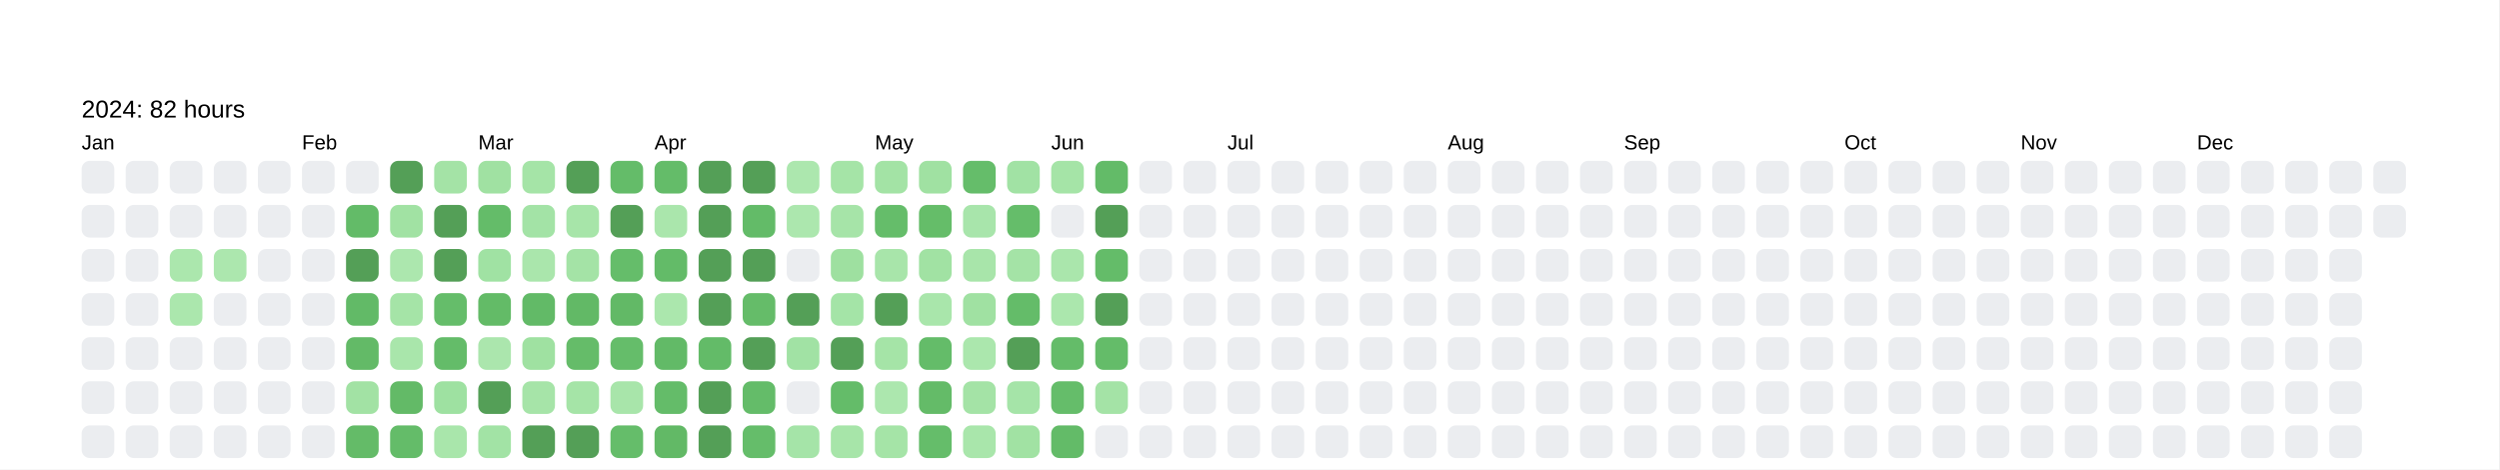
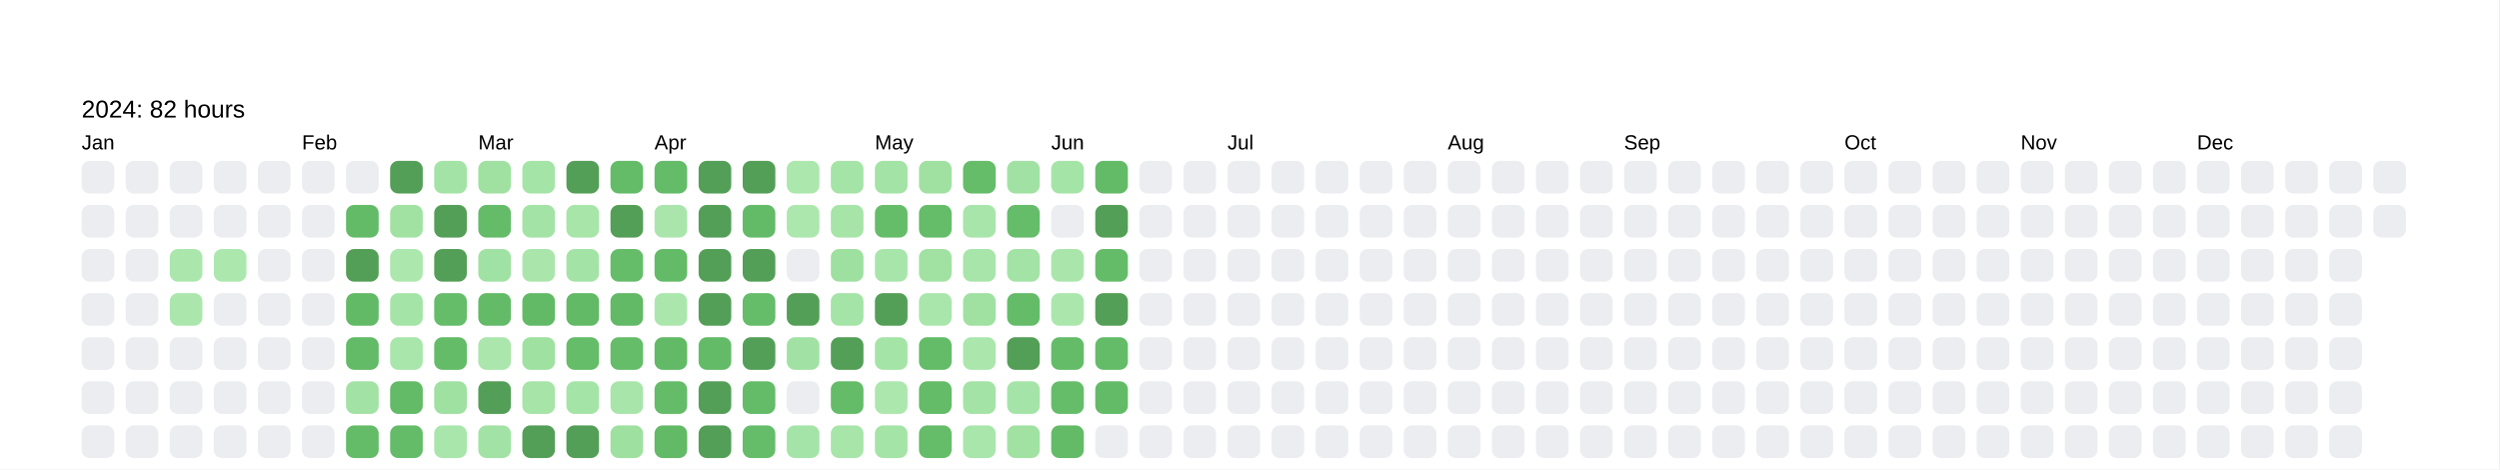
<svg xmlns="http://www.w3.org/2000/svg" baseProfile="full" height="57.5mm" version="1.1" viewBox="0,0,306.2,57.5" width="306.2mm">
  <defs />
  <rect fill="#FFFFFF" height="57.5" width="306.2" x="0" y="0" />
  <text fill="#000000" style="font-size:6px; font-family:Arial; font-weight:bold;" x="10" y="10" />
  <text fill="#000000" style="font-size:3px; font-family:Arial;" x="10" y="14.4">2024: 82 hours</text>
  <text fill="#000000" style="font-size:2.5px; font-family:Arial" x="10" y="18.3">Jan</text>
  <rect fill="#EBEDF0" height="4" rx="1" ry="1" width="4" x="10" y="19.7" />
  <rect fill="#EBEDF0" height="4" rx="1" ry="1" width="4" x="10" y="25.1" />
  <rect fill="#EBEDF0" height="4" rx="1" ry="1" width="4" x="10" y="30.5" />
  <rect fill="#EBEDF0" height="4" rx="1" ry="1" width="4" x="10" y="35.9" />
  <rect fill="#EBEDF0" height="4" rx="1" ry="1" width="4" x="10" y="41.3" />
  <rect fill="#EBEDF0" height="4" rx="1" ry="1" width="4" x="10" y="46.7" />
  <rect fill="#EBEDF0" height="4" rx="1" ry="1" width="4" x="10" y="52.1" />
  <rect fill="#EBEDF0" height="4" rx="1" ry="1" width="4" x="15.4" y="19.7" />
  <rect fill="#EBEDF0" height="4" rx="1" ry="1" width="4" x="15.4" y="25.1" />
  <rect fill="#EBEDF0" height="4" rx="1" ry="1" width="4" x="15.4" y="30.5" />
  <rect fill="#EBEDF0" height="4" rx="1" ry="1" width="4" x="15.4" y="35.9" />
  <rect fill="#EBEDF0" height="4" rx="1" ry="1" width="4" x="15.4" y="41.3" />
  <rect fill="#EBEDF0" height="4" rx="1" ry="1" width="4" x="15.4" y="46.7" />
  <rect fill="#EBEDF0" height="4" rx="1" ry="1" width="4" x="15.4" y="52.1" />
  <rect fill="#EBEDF0" height="4" rx="1" ry="1" width="4" x="20.8" y="19.7" />
  <rect fill="#EBEDF0" height="4" rx="1" ry="1" width="4" x="20.8" y="25.1" />
  <rect fill="#abe7ad" height="4" rx="1" ry="1" width="4" x="20.8" y="30.5" />
  <rect fill="#abe7ad" height="4" rx="1" ry="1" width="4" x="20.8" y="35.9" />
  <rect fill="#EBEDF0" height="4" rx="1" ry="1" width="4" x="20.8" y="41.3" />
  <rect fill="#EBEDF0" height="4" rx="1" ry="1" width="4" x="20.8" y="46.7" />
  <rect fill="#EBEDF0" height="4" rx="1" ry="1" width="4" x="20.8" y="52.1" />
  <rect fill="#EBEDF0" height="4" rx="1" ry="1" width="4" x="26.2" y="19.7" />
  <rect fill="#EBEDF0" height="4" rx="1" ry="1" width="4" x="26.2" y="25.1" />
  <rect fill="#ace7ae" height="4" rx="1" ry="1" width="4" x="26.2" y="30.5" />
  <rect fill="#EBEDF0" height="4" rx="1" ry="1" width="4" x="26.2" y="35.9" />
  <rect fill="#EBEDF0" height="4" rx="1" ry="1" width="4" x="26.2" y="41.3" />
  <rect fill="#EBEDF0" height="4" rx="1" ry="1" width="4" x="26.2" y="46.7" />
  <rect fill="#EBEDF0" height="4" rx="1" ry="1" width="4" x="26.2" y="52.1" />
  <rect fill="#EBEDF0" height="4" rx="1" ry="1" width="4" x="31.6" y="19.7" />
  <rect fill="#EBEDF0" height="4" rx="1" ry="1" width="4" x="31.6" y="25.1" />
  <rect fill="#EBEDF0" height="4" rx="1" ry="1" width="4" x="31.6" y="30.5" />
  <rect fill="#EBEDF0" height="4" rx="1" ry="1" width="4" x="31.6" y="35.9" />
  <rect fill="#EBEDF0" height="4" rx="1" ry="1" width="4" x="31.6" y="41.3" />
  <rect fill="#EBEDF0" height="4" rx="1" ry="1" width="4" x="31.6" y="46.7" />
  <rect fill="#EBEDF0" height="4" rx="1" ry="1" width="4" x="31.6" y="52.1" />
  <text fill="#000000" style="font-size:2.5px; font-family:Arial" x="37.0" y="18.3">Feb</text>
  <rect fill="#EBEDF0" height="4" rx="1" ry="1" width="4" x="37.0" y="19.7" />
  <rect fill="#EBEDF0" height="4" rx="1" ry="1" width="4" x="37.0" y="25.1" />
  <rect fill="#EBEDF0" height="4" rx="1" ry="1" width="4" x="37.0" y="30.5" />
  <rect fill="#EBEDF0" height="4" rx="1" ry="1" width="4" x="37.0" y="35.9" />
  <rect fill="#EBEDF0" height="4" rx="1" ry="1" width="4" x="37.0" y="41.3" />
  <rect fill="#EBEDF0" height="4" rx="1" ry="1" width="4" x="37.0" y="46.7" />
  <rect fill="#EBEDF0" height="4" rx="1" ry="1" width="4" x="37.0" y="52.1" />
  <rect fill="#EBEDF0" height="4" rx="1" ry="1" width="4" x="42.4" y="19.7" />
  <rect fill="#63bb68" height="4" rx="1" ry="1" width="4" x="42.4" y="25.1" />
  <rect fill="#549F57" height="4" rx="1" ry="1" width="4" x="42.4" y="30.5" />
  <rect fill="#62ba67" height="4" rx="1" ry="1" width="4" x="42.4" y="35.9" />
  <rect fill="#63ba67" height="4" rx="1" ry="1" width="4" x="42.4" y="41.3" />
  <rect fill="#a2e2a4" height="4" rx="1" ry="1" width="4" x="42.4" y="46.7" />
  <rect fill="#64bb68" height="4" rx="1" ry="1" width="4" x="42.4" y="52.1" />
  <rect fill="#549F57" height="4" rx="1" ry="1" width="4" x="47.8" y="19.7" />
  <rect fill="#a1e2a3" height="4" rx="1" ry="1" width="4" x="47.8" y="25.1" />
  <rect fill="#ace7ae" height="4" rx="1" ry="1" width="4" x="47.8" y="30.5" />
  <rect fill="#a5e4a7" height="4" rx="1" ry="1" width="4" x="47.8" y="35.9" />
  <rect fill="#a9e6ab" height="4" rx="1" ry="1" width="4" x="47.8" y="41.3" />
  <rect fill="#63ba67" height="4" rx="1" ry="1" width="4" x="47.8" y="46.7" />
  <rect fill="#64bc69" height="4" rx="1" ry="1" width="4" x="47.8" y="52.1" />
  <rect fill="#a4e3a6" height="4" rx="1" ry="1" width="4" x="53.2" y="19.7" />
  <rect fill="#549F57" height="4" rx="1" ry="1" width="4" x="53.2" y="25.1" />
  <rect fill="#549F57" height="4" rx="1" ry="1" width="4" x="53.2" y="30.5" />
  <rect fill="#65bd6a" height="4" rx="1" ry="1" width="4" x="53.2" y="35.9" />
  <rect fill="#64bc69" height="4" rx="1" ry="1" width="4" x="53.2" y="41.3" />
  <rect fill="#9ee1a1" height="4" rx="1" ry="1" width="4" x="53.2" y="46.7" />
  <rect fill="#a9e6ab" height="4" rx="1" ry="1" width="4" x="53.2" y="52.1" />
  <text fill="#000000" style="font-size:2.5px; font-family:Arial" x="58.6" y="18.3">Mar</text>
  <rect fill="#a0e1a2" height="4" rx="1" ry="1" width="4" x="58.6" y="19.7" />
  <rect fill="#64bc69" height="4" rx="1" ry="1" width="4" x="58.6" y="25.1" />
  <rect fill="#a0e2a3" height="4" rx="1" ry="1" width="4" x="58.6" y="30.5" />
  <rect fill="#63bb67" height="4" rx="1" ry="1" width="4" x="58.6" y="35.9" />
  <rect fill="#abe6ad" height="4" rx="1" ry="1" width="4" x="58.6" y="41.3" />
  <rect fill="#549F57" height="4" rx="1" ry="1" width="4" x="58.6" y="46.7" />
  <rect fill="#a2e3a5" height="4" rx="1" ry="1" width="4" x="58.6" y="52.1" />
  <rect fill="#a5e4a7" height="4" rx="1" ry="1" width="4" x="64" y="19.7" />
  <rect fill="#a3e3a6" height="4" rx="1" ry="1" width="4" x="64" y="25.1" />
  <rect fill="#aae6ac" height="4" rx="1" ry="1" width="4" x="64" y="30.5" />
  <rect fill="#62ba67" height="4" rx="1" ry="1" width="4" x="64" y="35.9" />
  <rect fill="#9fe1a1" height="4" rx="1" ry="1" width="4" x="64" y="41.3" />
  <rect fill="#a6e4a8" height="4" rx="1" ry="1" width="4" x="64" y="46.7" />
  <rect fill="#549F57" height="4" rx="1" ry="1" width="4" x="64" y="52.1" />
  <rect fill="#549F57" height="4" rx="1" ry="1" width="4" x="69.4" y="19.7" />
  <rect fill="#a7e5a9" height="4" rx="1" ry="1" width="4" x="69.4" y="25.1" />
  <rect fill="#a4e3a6" height="4" rx="1" ry="1" width="4" x="69.4" y="30.5" />
  <rect fill="#62b966" height="4" rx="1" ry="1" width="4" x="69.4" y="35.9" />
  <rect fill="#65bc69" height="4" rx="1" ry="1" width="4" x="69.4" y="41.3" />
  <rect fill="#a5e4a7" height="4" rx="1" ry="1" width="4" x="69.4" y="46.7" />
  <rect fill="#549F57" height="4" rx="1" ry="1" width="4" x="69.4" y="52.1" />
  <rect fill="#64bc69" height="4" rx="1" ry="1" width="4" x="74.8" y="19.7" />
  <rect fill="#549F57" height="4" rx="1" ry="1" width="4" x="74.8" y="25.1" />
  <rect fill="#65bd6a" height="4" rx="1" ry="1" width="4" x="74.8" y="30.5" />
  <rect fill="#62b966" height="4" rx="1" ry="1" width="4" x="74.8" y="35.9" />
  <rect fill="#65bd6a" height="4" rx="1" ry="1" width="4" x="74.8" y="41.3" />
  <rect fill="#a8e5aa" height="4" rx="1" ry="1" width="4" x="74.8" y="46.7" />
-   <rect fill="#65bd6a" height="4" rx="1" ry="1" width="4" x="74.8" y="52.1" />
+   <rect fill="#9ee0a0" height="4" rx="1" ry="1" width="4" x="74.8" y="52.1" />
  <text fill="#000000" style="font-size:2.5px; font-family:Arial" x="80.2" y="18.3">Apr</text>
  <rect fill="#64bc69" height="4" rx="1" ry="1" width="4" x="80.2" y="19.7" />
  <rect fill="#aae6ac" height="4" rx="1" ry="1" width="4" x="80.2" y="25.1" />
  <rect fill="#63bb68" height="4" rx="1" ry="1" width="4" x="80.2" y="30.5" />
  <rect fill="#abe7ad" height="4" rx="1" ry="1" width="4" x="80.2" y="35.9" />
  <rect fill="#62ba67" height="4" rx="1" ry="1" width="4" x="80.2" y="41.3" />
  <rect fill="#64bc69" height="4" rx="1" ry="1" width="4" x="80.2" y="46.7" />
  <rect fill="#62b966" height="4" rx="1" ry="1" width="4" x="80.2" y="52.1" />
  <rect fill="#549F57" height="4" rx="1" ry="1" width="4" x="85.6" y="19.7" />
  <rect fill="#549F57" height="4" rx="1" ry="1" width="4" x="85.6" y="25.1" />
  <rect fill="#549F57" height="4" rx="1" ry="1" width="4" x="85.6" y="30.5" />
  <rect fill="#549F57" height="4" rx="1" ry="1" width="4" x="85.6" y="35.9" />
  <rect fill="#63bb68" height="4" rx="1" ry="1" width="4" x="85.6" y="41.3" />
  <rect fill="#549F57" height="4" rx="1" ry="1" width="4" x="85.6" y="46.7" />
  <rect fill="#549F57" height="4" rx="1" ry="1" width="4" x="85.6" y="52.1" />
  <rect fill="#549F57" height="4" rx="1" ry="1" width="4" x="91" y="19.7" />
  <rect fill="#63bb68" height="4" rx="1" ry="1" width="4" x="91" y="25.1" />
  <rect fill="#549F57" height="4" rx="1" ry="1" width="4" x="91" y="30.5" />
  <rect fill="#65bc69" height="4" rx="1" ry="1" width="4" x="91" y="35.9" />
  <rect fill="#549F57" height="4" rx="1" ry="1" width="4" x="91" y="41.3" />
  <rect fill="#64bc69" height="4" rx="1" ry="1" width="4" x="91" y="46.7" />
  <rect fill="#65bd6a" height="4" rx="1" ry="1" width="4" x="91" y="52.1" />
  <rect fill="#ace7ae" height="4" rx="1" ry="1" width="4" x="96.4" y="19.7" />
  <rect fill="#ace7ae" height="4" rx="1" ry="1" width="4" x="96.4" y="25.1" />
  <rect fill="#EBEDF0" height="4" rx="1" ry="1" width="4" x="96.4" y="30.5" />
  <rect fill="#549F57" height="4" rx="1" ry="1" width="4" x="96.4" y="35.9" />
  <rect fill="#a1e2a4" height="4" rx="1" ry="1" width="4" x="96.4" y="41.3" />
  <rect fill="#EBEDF0" height="4" rx="1" ry="1" width="4" x="96.4" y="46.7" />
  <rect fill="#a5e4a8" height="4" rx="1" ry="1" width="4" x="96.4" y="52.1" />
  <rect fill="#a5e4a7" height="4" rx="1" ry="1" width="4" x="101.8" y="19.7" />
  <rect fill="#a6e4a8" height="4" rx="1" ry="1" width="4" x="101.8" y="25.1" />
  <rect fill="#9ee0a0" height="4" rx="1" ry="1" width="4" x="101.8" y="30.5" />
  <rect fill="#a4e4a7" height="4" rx="1" ry="1" width="4" x="101.8" y="35.9" />
  <rect fill="#549F57" height="4" rx="1" ry="1" width="4" x="101.8" y="41.3" />
  <rect fill="#64bc69" height="4" rx="1" ry="1" width="4" x="101.8" y="46.7" />
  <rect fill="#a7e5a9" height="4" rx="1" ry="1" width="4" x="101.8" y="52.1" />
  <text fill="#000000" style="font-size:2.5px; font-family:Arial" x="107.2" y="18.3">May</text>
  <rect fill="#a3e3a5" height="4" rx="1" ry="1" width="4" x="107.2" y="19.7" />
  <rect fill="#65bd6a" height="4" rx="1" ry="1" width="4" x="107.2" y="25.1" />
  <rect fill="#a8e5aa" height="4" rx="1" ry="1" width="4" x="107.2" y="30.5" />
  <rect fill="#549F57" height="4" rx="1" ry="1" width="4" x="107.2" y="35.9" />
  <rect fill="#a5e4a7" height="4" rx="1" ry="1" width="4" x="107.2" y="41.3" />
  <rect fill="#ace7ae" height="4" rx="1" ry="1" width="4" x="107.2" y="46.7" />
  <rect fill="#a5e4a7" height="4" rx="1" ry="1" width="4" x="107.2" y="52.1" />
  <rect fill="#a0e1a2" height="4" rx="1" ry="1" width="4" x="112.6" y="19.7" />
  <rect fill="#65bd69" height="4" rx="1" ry="1" width="4" x="112.6" y="25.1" />
  <rect fill="#a1e2a3" height="4" rx="1" ry="1" width="4" x="112.6" y="30.5" />
  <rect fill="#a9e6ab" height="4" rx="1" ry="1" width="4" x="112.6" y="35.9" />
  <rect fill="#64bc69" height="4" rx="1" ry="1" width="4" x="112.6" y="41.3" />
  <rect fill="#64bb68" height="4" rx="1" ry="1" width="4" x="112.6" y="46.7" />
  <rect fill="#65bd6a" height="4" rx="1" ry="1" width="4" x="112.6" y="52.1" />
  <rect fill="#65bd6a" height="4" rx="1" ry="1" width="4" x="118" y="19.7" />
  <rect fill="#a8e5ab" height="4" rx="1" ry="1" width="4" x="118" y="25.1" />
  <rect fill="#a8e5aa" height="4" rx="1" ry="1" width="4" x="118" y="30.5" />
  <rect fill="#a0e1a2" height="4" rx="1" ry="1" width="4" x="118" y="35.9" />
  <rect fill="#abe7ad" height="4" rx="1" ry="1" width="4" x="118" y="41.3" />
  <rect fill="#a4e3a6" height="4" rx="1" ry="1" width="4" x="118" y="46.7" />
  <rect fill="#a9e6ab" height="4" rx="1" ry="1" width="4" x="118" y="52.1" />
  <rect fill="#a1e2a4" height="4" rx="1" ry="1" width="4" x="123.4" y="19.7" />
  <rect fill="#65bd6a" height="4" rx="1" ry="1" width="4" x="123.4" y="25.1" />
  <rect fill="#a4e3a6" height="4" rx="1" ry="1" width="4" x="123.4" y="30.5" />
  <rect fill="#64bc69" height="4" rx="1" ry="1" width="4" x="123.4" y="35.9" />
  <rect fill="#549F57" height="4" rx="1" ry="1" width="4" x="123.4" y="41.3" />
  <rect fill="#a5e4a8" height="4" rx="1" ry="1" width="4" x="123.4" y="46.7" />
  <rect fill="#a1e2a3" height="4" rx="1" ry="1" width="4" x="123.4" y="52.1" />
  <text fill="#000000" style="font-size:2.5px; font-family:Arial" x="128.8" y="18.3">Jun</text>
  <rect fill="#a5e4a7" height="4" rx="1" ry="1" width="4" x="128.8" y="19.7" />
  <rect fill="#EBEDF0" height="4" rx="1" ry="1" width="4" x="128.8" y="25.1" />
  <rect fill="#aae6ac" height="4" rx="1" ry="1" width="4" x="128.8" y="30.5" />
  <rect fill="#abe7ad" height="4" rx="1" ry="1" width="4" x="128.8" y="35.9" />
  <rect fill="#64bc69" height="4" rx="1" ry="1" width="4" x="128.8" y="41.3" />
  <rect fill="#65bd6a" height="4" rx="1" ry="1" width="4" x="128.8" y="46.7" />
  <rect fill="#63bb68" height="4" rx="1" ry="1" width="4" x="128.8" y="52.1" />
  <rect fill="#63bb68" height="4" rx="1" ry="1" width="4" x="134.2" y="19.7" />
  <rect fill="#549F57" height="4" rx="1" ry="1" width="4" x="134.2" y="25.1" />
  <rect fill="#64bc69" height="4" rx="1" ry="1" width="4" x="134.2" y="30.5" />
  <rect fill="#549F57" height="4" rx="1" ry="1" width="4" x="134.2" y="35.9" />
  <rect fill="#64bc69" height="4" rx="1" ry="1" width="4" x="134.2" y="41.3" />
-   <rect fill="#a4e3a6" height="4" rx="1" ry="1" width="4" x="134.2" y="46.7" />
+   <rect fill="#63bb68" height="4" rx="1" ry="1" width="4" x="134.2" y="46.7" />
  <rect fill="#EBEDF0" height="4" rx="1" ry="1" width="4" x="134.2" y="52.1" />
  <rect fill="#EBEDF0" height="4" rx="1" ry="1" width="4" x="139.6" y="19.7" />
  <rect fill="#EBEDF0" height="4" rx="1" ry="1" width="4" x="139.6" y="25.1" />
  <rect fill="#EBEDF0" height="4" rx="1" ry="1" width="4" x="139.6" y="30.5" />
  <rect fill="#EBEDF0" height="4" rx="1" ry="1" width="4" x="139.6" y="35.9" />
  <rect fill="#EBEDF0" height="4" rx="1" ry="1" width="4" x="139.6" y="41.3" />
  <rect fill="#EBEDF0" height="4" rx="1" ry="1" width="4" x="139.6" y="46.7" />
  <rect fill="#EBEDF0" height="4" rx="1" ry="1" width="4" x="139.6" y="52.1" />
  <rect fill="#EBEDF0" height="4" rx="1" ry="1" width="4" x="145" y="19.7" />
  <rect fill="#EBEDF0" height="4" rx="1" ry="1" width="4" x="145" y="25.1" />
  <rect fill="#EBEDF0" height="4" rx="1" ry="1" width="4" x="145" y="30.5" />
  <rect fill="#EBEDF0" height="4" rx="1" ry="1" width="4" x="145" y="35.9" />
  <rect fill="#EBEDF0" height="4" rx="1" ry="1" width="4" x="145" y="41.3" />
  <rect fill="#EBEDF0" height="4" rx="1" ry="1" width="4" x="145" y="46.7" />
  <rect fill="#EBEDF0" height="4" rx="1" ry="1" width="4" x="145" y="52.1" />
  <text fill="#000000" style="font-size:2.5px; font-family:Arial" x="150.4" y="18.3">Jul</text>
  <rect fill="#EBEDF0" height="4" rx="1" ry="1" width="4" x="150.4" y="19.7" />
  <rect fill="#EBEDF0" height="4" rx="1" ry="1" width="4" x="150.4" y="25.1" />
  <rect fill="#EBEDF0" height="4" rx="1" ry="1" width="4" x="150.4" y="30.5" />
  <rect fill="#EBEDF0" height="4" rx="1" ry="1" width="4" x="150.4" y="35.9" />
  <rect fill="#EBEDF0" height="4" rx="1" ry="1" width="4" x="150.4" y="41.3" />
  <rect fill="#EBEDF0" height="4" rx="1" ry="1" width="4" x="150.4" y="46.7" />
  <rect fill="#EBEDF0" height="4" rx="1" ry="1" width="4" x="150.4" y="52.1" />
  <rect fill="#EBEDF0" height="4" rx="1" ry="1" width="4" x="155.8" y="19.7" />
  <rect fill="#EBEDF0" height="4" rx="1" ry="1" width="4" x="155.8" y="25.1" />
  <rect fill="#EBEDF0" height="4" rx="1" ry="1" width="4" x="155.8" y="30.5" />
  <rect fill="#EBEDF0" height="4" rx="1" ry="1" width="4" x="155.8" y="35.9" />
  <rect fill="#EBEDF0" height="4" rx="1" ry="1" width="4" x="155.8" y="41.3" />
  <rect fill="#EBEDF0" height="4" rx="1" ry="1" width="4" x="155.8" y="46.7" />
  <rect fill="#EBEDF0" height="4" rx="1" ry="1" width="4" x="155.8" y="52.1" />
  <rect fill="#EBEDF0" height="4" rx="1" ry="1" width="4" x="161.2" y="19.7" />
  <rect fill="#EBEDF0" height="4" rx="1" ry="1" width="4" x="161.2" y="25.1" />
  <rect fill="#EBEDF0" height="4" rx="1" ry="1" width="4" x="161.2" y="30.5" />
  <rect fill="#EBEDF0" height="4" rx="1" ry="1" width="4" x="161.2" y="35.9" />
  <rect fill="#EBEDF0" height="4" rx="1" ry="1" width="4" x="161.2" y="41.3" />
  <rect fill="#EBEDF0" height="4" rx="1" ry="1" width="4" x="161.2" y="46.7" />
  <rect fill="#EBEDF0" height="4" rx="1" ry="1" width="4" x="161.2" y="52.1" />
  <rect fill="#EBEDF0" height="4" rx="1" ry="1" width="4" x="166.6" y="19.7" />
  <rect fill="#EBEDF0" height="4" rx="1" ry="1" width="4" x="166.6" y="25.1" />
  <rect fill="#EBEDF0" height="4" rx="1" ry="1" width="4" x="166.6" y="30.5" />
  <rect fill="#EBEDF0" height="4" rx="1" ry="1" width="4" x="166.6" y="35.9" />
  <rect fill="#EBEDF0" height="4" rx="1" ry="1" width="4" x="166.6" y="41.3" />
  <rect fill="#EBEDF0" height="4" rx="1" ry="1" width="4" x="166.6" y="46.7" />
  <rect fill="#EBEDF0" height="4" rx="1" ry="1" width="4" x="166.6" y="52.1" />
  <rect fill="#EBEDF0" height="4" rx="1" ry="1" width="4" x="172" y="19.7" />
  <rect fill="#EBEDF0" height="4" rx="1" ry="1" width="4" x="172" y="25.1" />
  <rect fill="#EBEDF0" height="4" rx="1" ry="1" width="4" x="172" y="30.5" />
  <rect fill="#EBEDF0" height="4" rx="1" ry="1" width="4" x="172" y="35.9" />
  <rect fill="#EBEDF0" height="4" rx="1" ry="1" width="4" x="172" y="41.3" />
  <rect fill="#EBEDF0" height="4" rx="1" ry="1" width="4" x="172" y="46.7" />
  <rect fill="#EBEDF0" height="4" rx="1" ry="1" width="4" x="172" y="52.1" />
  <text fill="#000000" style="font-size:2.5px; font-family:Arial" x="177.4" y="18.3">Aug</text>
  <rect fill="#EBEDF0" height="4" rx="1" ry="1" width="4" x="177.4" y="19.7" />
  <rect fill="#EBEDF0" height="4" rx="1" ry="1" width="4" x="177.4" y="25.1" />
  <rect fill="#EBEDF0" height="4" rx="1" ry="1" width="4" x="177.4" y="30.5" />
  <rect fill="#EBEDF0" height="4" rx="1" ry="1" width="4" x="177.4" y="35.9" />
  <rect fill="#EBEDF0" height="4" rx="1" ry="1" width="4" x="177.4" y="41.3" />
  <rect fill="#EBEDF0" height="4" rx="1" ry="1" width="4" x="177.4" y="46.7" />
  <rect fill="#EBEDF0" height="4" rx="1" ry="1" width="4" x="177.4" y="52.1" />
  <rect fill="#EBEDF0" height="4" rx="1" ry="1" width="4" x="182.8" y="19.7" />
  <rect fill="#EBEDF0" height="4" rx="1" ry="1" width="4" x="182.8" y="25.1" />
  <rect fill="#EBEDF0" height="4" rx="1" ry="1" width="4" x="182.8" y="30.5" />
  <rect fill="#EBEDF0" height="4" rx="1" ry="1" width="4" x="182.8" y="35.9" />
  <rect fill="#EBEDF0" height="4" rx="1" ry="1" width="4" x="182.8" y="41.3" />
  <rect fill="#EBEDF0" height="4" rx="1" ry="1" width="4" x="182.8" y="46.7" />
  <rect fill="#EBEDF0" height="4" rx="1" ry="1" width="4" x="182.8" y="52.1" />
  <rect fill="#EBEDF0" height="4" rx="1" ry="1" width="4" x="188.2" y="19.7" />
  <rect fill="#EBEDF0" height="4" rx="1" ry="1" width="4" x="188.2" y="25.1" />
  <rect fill="#EBEDF0" height="4" rx="1" ry="1" width="4" x="188.2" y="30.5" />
  <rect fill="#EBEDF0" height="4" rx="1" ry="1" width="4" x="188.2" y="35.9" />
  <rect fill="#EBEDF0" height="4" rx="1" ry="1" width="4" x="188.2" y="41.3" />
  <rect fill="#EBEDF0" height="4" rx="1" ry="1" width="4" x="188.2" y="46.7" />
  <rect fill="#EBEDF0" height="4" rx="1" ry="1" width="4" x="188.2" y="52.1" />
  <rect fill="#EBEDF0" height="4" rx="1" ry="1" width="4" x="193.6" y="19.7" />
  <rect fill="#EBEDF0" height="4" rx="1" ry="1" width="4" x="193.6" y="25.1" />
  <rect fill="#EBEDF0" height="4" rx="1" ry="1" width="4" x="193.6" y="30.5" />
  <rect fill="#EBEDF0" height="4" rx="1" ry="1" width="4" x="193.6" y="35.9" />
  <rect fill="#EBEDF0" height="4" rx="1" ry="1" width="4" x="193.6" y="41.3" />
  <rect fill="#EBEDF0" height="4" rx="1" ry="1" width="4" x="193.6" y="46.7" />
  <rect fill="#EBEDF0" height="4" rx="1" ry="1" width="4" x="193.6" y="52.1" />
  <text fill="#000000" style="font-size:2.5px; font-family:Arial" x="199" y="18.3">Sep</text>
  <rect fill="#EBEDF0" height="4" rx="1" ry="1" width="4" x="199" y="19.7" />
  <rect fill="#EBEDF0" height="4" rx="1" ry="1" width="4" x="199" y="25.1" />
  <rect fill="#EBEDF0" height="4" rx="1" ry="1" width="4" x="199" y="30.5" />
  <rect fill="#EBEDF0" height="4" rx="1" ry="1" width="4" x="199" y="35.9" />
  <rect fill="#EBEDF0" height="4" rx="1" ry="1" width="4" x="199" y="41.3" />
  <rect fill="#EBEDF0" height="4" rx="1" ry="1" width="4" x="199" y="46.7" />
  <rect fill="#EBEDF0" height="4" rx="1" ry="1" width="4" x="199" y="52.1" />
  <rect fill="#EBEDF0" height="4" rx="1" ry="1" width="4" x="204.4" y="19.7" />
  <rect fill="#EBEDF0" height="4" rx="1" ry="1" width="4" x="204.4" y="25.1" />
  <rect fill="#EBEDF0" height="4" rx="1" ry="1" width="4" x="204.4" y="30.5" />
  <rect fill="#EBEDF0" height="4" rx="1" ry="1" width="4" x="204.4" y="35.9" />
  <rect fill="#EBEDF0" height="4" rx="1" ry="1" width="4" x="204.4" y="41.3" />
  <rect fill="#EBEDF0" height="4" rx="1" ry="1" width="4" x="204.4" y="46.7" />
  <rect fill="#EBEDF0" height="4" rx="1" ry="1" width="4" x="204.4" y="52.1" />
  <rect fill="#EBEDF0" height="4" rx="1" ry="1" width="4" x="209.8" y="19.7" />
  <rect fill="#EBEDF0" height="4" rx="1" ry="1" width="4" x="209.8" y="25.1" />
  <rect fill="#EBEDF0" height="4" rx="1" ry="1" width="4" x="209.8" y="30.5" />
  <rect fill="#EBEDF0" height="4" rx="1" ry="1" width="4" x="209.8" y="35.9" />
  <rect fill="#EBEDF0" height="4" rx="1" ry="1" width="4" x="209.8" y="41.3" />
  <rect fill="#EBEDF0" height="4" rx="1" ry="1" width="4" x="209.8" y="46.7" />
  <rect fill="#EBEDF0" height="4" rx="1" ry="1" width="4" x="209.8" y="52.1" />
  <rect fill="#EBEDF0" height="4" rx="1" ry="1" width="4" x="215.2" y="19.7" />
  <rect fill="#EBEDF0" height="4" rx="1" ry="1" width="4" x="215.2" y="25.1" />
  <rect fill="#EBEDF0" height="4" rx="1" ry="1" width="4" x="215.2" y="30.5" />
  <rect fill="#EBEDF0" height="4" rx="1" ry="1" width="4" x="215.2" y="35.9" />
  <rect fill="#EBEDF0" height="4" rx="1" ry="1" width="4" x="215.2" y="41.3" />
  <rect fill="#EBEDF0" height="4" rx="1" ry="1" width="4" x="215.2" y="46.7" />
  <rect fill="#EBEDF0" height="4" rx="1" ry="1" width="4" x="215.2" y="52.1" />
  <rect fill="#EBEDF0" height="4" rx="1" ry="1" width="4" x="220.6" y="19.7" />
  <rect fill="#EBEDF0" height="4" rx="1" ry="1" width="4" x="220.6" y="25.1" />
  <rect fill="#EBEDF0" height="4" rx="1" ry="1" width="4" x="220.6" y="30.5" />
  <rect fill="#EBEDF0" height="4" rx="1" ry="1" width="4" x="220.6" y="35.9" />
  <rect fill="#EBEDF0" height="4" rx="1" ry="1" width="4" x="220.6" y="41.3" />
  <rect fill="#EBEDF0" height="4" rx="1" ry="1" width="4" x="220.6" y="46.7" />
  <rect fill="#EBEDF0" height="4" rx="1" ry="1" width="4" x="220.6" y="52.1" />
  <text fill="#000000" style="font-size:2.5px; font-family:Arial" x="226" y="18.3">Oct</text>
  <rect fill="#EBEDF0" height="4" rx="1" ry="1" width="4" x="226" y="19.7" />
  <rect fill="#EBEDF0" height="4" rx="1" ry="1" width="4" x="226" y="25.1" />
  <rect fill="#EBEDF0" height="4" rx="1" ry="1" width="4" x="226" y="30.5" />
  <rect fill="#EBEDF0" height="4" rx="1" ry="1" width="4" x="226" y="35.9" />
  <rect fill="#EBEDF0" height="4" rx="1" ry="1" width="4" x="226" y="41.3" />
  <rect fill="#EBEDF0" height="4" rx="1" ry="1" width="4" x="226" y="46.7" />
  <rect fill="#EBEDF0" height="4" rx="1" ry="1" width="4" x="226" y="52.1" />
  <rect fill="#EBEDF0" height="4" rx="1" ry="1" width="4" x="231.4" y="19.7" />
  <rect fill="#EBEDF0" height="4" rx="1" ry="1" width="4" x="231.4" y="25.1" />
  <rect fill="#EBEDF0" height="4" rx="1" ry="1" width="4" x="231.4" y="30.5" />
  <rect fill="#EBEDF0" height="4" rx="1" ry="1" width="4" x="231.4" y="35.9" />
  <rect fill="#EBEDF0" height="4" rx="1" ry="1" width="4" x="231.4" y="41.3" />
  <rect fill="#EBEDF0" height="4" rx="1" ry="1" width="4" x="231.4" y="46.7" />
  <rect fill="#EBEDF0" height="4" rx="1" ry="1" width="4" x="231.4" y="52.1" />
  <rect fill="#EBEDF0" height="4" rx="1" ry="1" width="4" x="236.8" y="19.7" />
  <rect fill="#EBEDF0" height="4" rx="1" ry="1" width="4" x="236.8" y="25.1" />
  <rect fill="#EBEDF0" height="4" rx="1" ry="1" width="4" x="236.8" y="30.5" />
  <rect fill="#EBEDF0" height="4" rx="1" ry="1" width="4" x="236.8" y="35.9" />
  <rect fill="#EBEDF0" height="4" rx="1" ry="1" width="4" x="236.8" y="41.3" />
  <rect fill="#EBEDF0" height="4" rx="1" ry="1" width="4" x="236.8" y="46.7" />
  <rect fill="#EBEDF0" height="4" rx="1" ry="1" width="4" x="236.8" y="52.1" />
  <rect fill="#EBEDF0" height="4" rx="1" ry="1" width="4" x="242.2" y="19.7" />
  <rect fill="#EBEDF0" height="4" rx="1" ry="1" width="4" x="242.2" y="25.1" />
  <rect fill="#EBEDF0" height="4" rx="1" ry="1" width="4" x="242.2" y="30.5" />
  <rect fill="#EBEDF0" height="4" rx="1" ry="1" width="4" x="242.2" y="35.9" />
  <rect fill="#EBEDF0" height="4" rx="1" ry="1" width="4" x="242.2" y="41.3" />
  <rect fill="#EBEDF0" height="4" rx="1" ry="1" width="4" x="242.2" y="46.7" />
  <rect fill="#EBEDF0" height="4" rx="1" ry="1" width="4" x="242.2" y="52.1" />
  <text fill="#000000" style="font-size:2.5px; font-family:Arial" x="247.6" y="18.3">Nov</text>
  <rect fill="#EBEDF0" height="4" rx="1" ry="1" width="4" x="247.6" y="19.7" />
  <rect fill="#EBEDF0" height="4" rx="1" ry="1" width="4" x="247.6" y="25.1" />
  <rect fill="#EBEDF0" height="4" rx="1" ry="1" width="4" x="247.6" y="30.5" />
  <rect fill="#EBEDF0" height="4" rx="1" ry="1" width="4" x="247.6" y="35.9" />
  <rect fill="#EBEDF0" height="4" rx="1" ry="1" width="4" x="247.6" y="41.3" />
  <rect fill="#EBEDF0" height="4" rx="1" ry="1" width="4" x="247.6" y="46.7" />
  <rect fill="#EBEDF0" height="4" rx="1" ry="1" width="4" x="247.6" y="52.1" />
  <rect fill="#EBEDF0" height="4" rx="1" ry="1" width="4" x="253" y="19.7" />
  <rect fill="#EBEDF0" height="4" rx="1" ry="1" width="4" x="253" y="25.1" />
  <rect fill="#EBEDF0" height="4" rx="1" ry="1" width="4" x="253" y="30.5" />
  <rect fill="#EBEDF0" height="4" rx="1" ry="1" width="4" x="253" y="35.9" />
  <rect fill="#EBEDF0" height="4" rx="1" ry="1" width="4" x="253" y="41.3" />
  <rect fill="#EBEDF0" height="4" rx="1" ry="1" width="4" x="253" y="46.7" />
  <rect fill="#EBEDF0" height="4" rx="1" ry="1" width="4" x="253" y="52.1" />
  <rect fill="#EBEDF0" height="4" rx="1" ry="1" width="4" x="258.4" y="19.7" />
  <rect fill="#EBEDF0" height="4" rx="1" ry="1" width="4" x="258.4" y="25.1" />
  <rect fill="#EBEDF0" height="4" rx="1" ry="1" width="4" x="258.4" y="30.5" />
  <rect fill="#EBEDF0" height="4" rx="1" ry="1" width="4" x="258.4" y="35.9" />
  <rect fill="#EBEDF0" height="4" rx="1" ry="1" width="4" x="258.4" y="41.3" />
  <rect fill="#EBEDF0" height="4" rx="1" ry="1" width="4" x="258.4" y="46.7" />
  <rect fill="#EBEDF0" height="4" rx="1" ry="1" width="4" x="258.4" y="52.1" />
  <rect fill="#EBEDF0" height="4" rx="1" ry="1" width="4" x="263.8" y="19.7" />
  <rect fill="#EBEDF0" height="4" rx="1" ry="1" width="4" x="263.8" y="25.1" />
  <rect fill="#EBEDF0" height="4" rx="1" ry="1" width="4" x="263.8" y="30.5" />
  <rect fill="#EBEDF0" height="4" rx="1" ry="1" width="4" x="263.8" y="35.9" />
  <rect fill="#EBEDF0" height="4" rx="1" ry="1" width="4" x="263.8" y="41.3" />
  <rect fill="#EBEDF0" height="4" rx="1" ry="1" width="4" x="263.8" y="46.7" />
  <rect fill="#EBEDF0" height="4" rx="1" ry="1" width="4" x="263.8" y="52.1" />
  <text fill="#000000" style="font-size:2.5px; font-family:Arial" x="269.2" y="18.3">Dec</text>
  <rect fill="#EBEDF0" height="4" rx="1" ry="1" width="4" x="269.2" y="19.7" />
  <rect fill="#EBEDF0" height="4" rx="1" ry="1" width="4" x="269.2" y="25.1" />
  <rect fill="#EBEDF0" height="4" rx="1" ry="1" width="4" x="269.2" y="30.5" />
  <rect fill="#EBEDF0" height="4" rx="1" ry="1" width="4" x="269.2" y="35.9" />
  <rect fill="#EBEDF0" height="4" rx="1" ry="1" width="4" x="269.2" y="41.3" />
  <rect fill="#EBEDF0" height="4" rx="1" ry="1" width="4" x="269.2" y="46.7" />
  <rect fill="#EBEDF0" height="4" rx="1" ry="1" width="4" x="269.2" y="52.1" />
  <rect fill="#EBEDF0" height="4" rx="1" ry="1" width="4" x="274.6" y="19.7" />
  <rect fill="#EBEDF0" height="4" rx="1" ry="1" width="4" x="274.6" y="25.1" />
  <rect fill="#EBEDF0" height="4" rx="1" ry="1" width="4" x="274.6" y="30.5" />
  <rect fill="#EBEDF0" height="4" rx="1" ry="1" width="4" x="274.6" y="35.9" />
  <rect fill="#EBEDF0" height="4" rx="1" ry="1" width="4" x="274.6" y="41.3" />
  <rect fill="#EBEDF0" height="4" rx="1" ry="1" width="4" x="274.6" y="46.7" />
  <rect fill="#EBEDF0" height="4" rx="1" ry="1" width="4" x="274.6" y="52.1" />
  <rect fill="#EBEDF0" height="4" rx="1" ry="1" width="4" x="280" y="19.7" />
  <rect fill="#EBEDF0" height="4" rx="1" ry="1" width="4" x="280" y="25.1" />
  <rect fill="#EBEDF0" height="4" rx="1" ry="1" width="4" x="280" y="30.5" />
  <rect fill="#EBEDF0" height="4" rx="1" ry="1" width="4" x="280" y="35.9" />
  <rect fill="#EBEDF0" height="4" rx="1" ry="1" width="4" x="280" y="41.3" />
  <rect fill="#EBEDF0" height="4" rx="1" ry="1" width="4" x="280" y="46.7" />
  <rect fill="#EBEDF0" height="4" rx="1" ry="1" width="4" x="280" y="52.1" />
  <rect fill="#EBEDF0" height="4" rx="1" ry="1" width="4" x="285.4" y="19.7" />
  <rect fill="#EBEDF0" height="4" rx="1" ry="1" width="4" x="285.4" y="25.1" />
  <rect fill="#EBEDF0" height="4" rx="1" ry="1" width="4" x="285.4" y="30.5" />
  <rect fill="#EBEDF0" height="4" rx="1" ry="1" width="4" x="285.4" y="35.9" />
  <rect fill="#EBEDF0" height="4" rx="1" ry="1" width="4" x="285.4" y="41.3" />
  <rect fill="#EBEDF0" height="4" rx="1" ry="1" width="4" x="285.4" y="46.7" />
  <rect fill="#EBEDF0" height="4" rx="1" ry="1" width="4" x="285.4" y="52.1" />
  <rect fill="#EBEDF0" height="4" rx="1" ry="1" width="4" x="290.8" y="19.7" />
  <rect fill="#EBEDF0" height="4" rx="1" ry="1" width="4" x="290.8" y="25.1" />
</svg>
